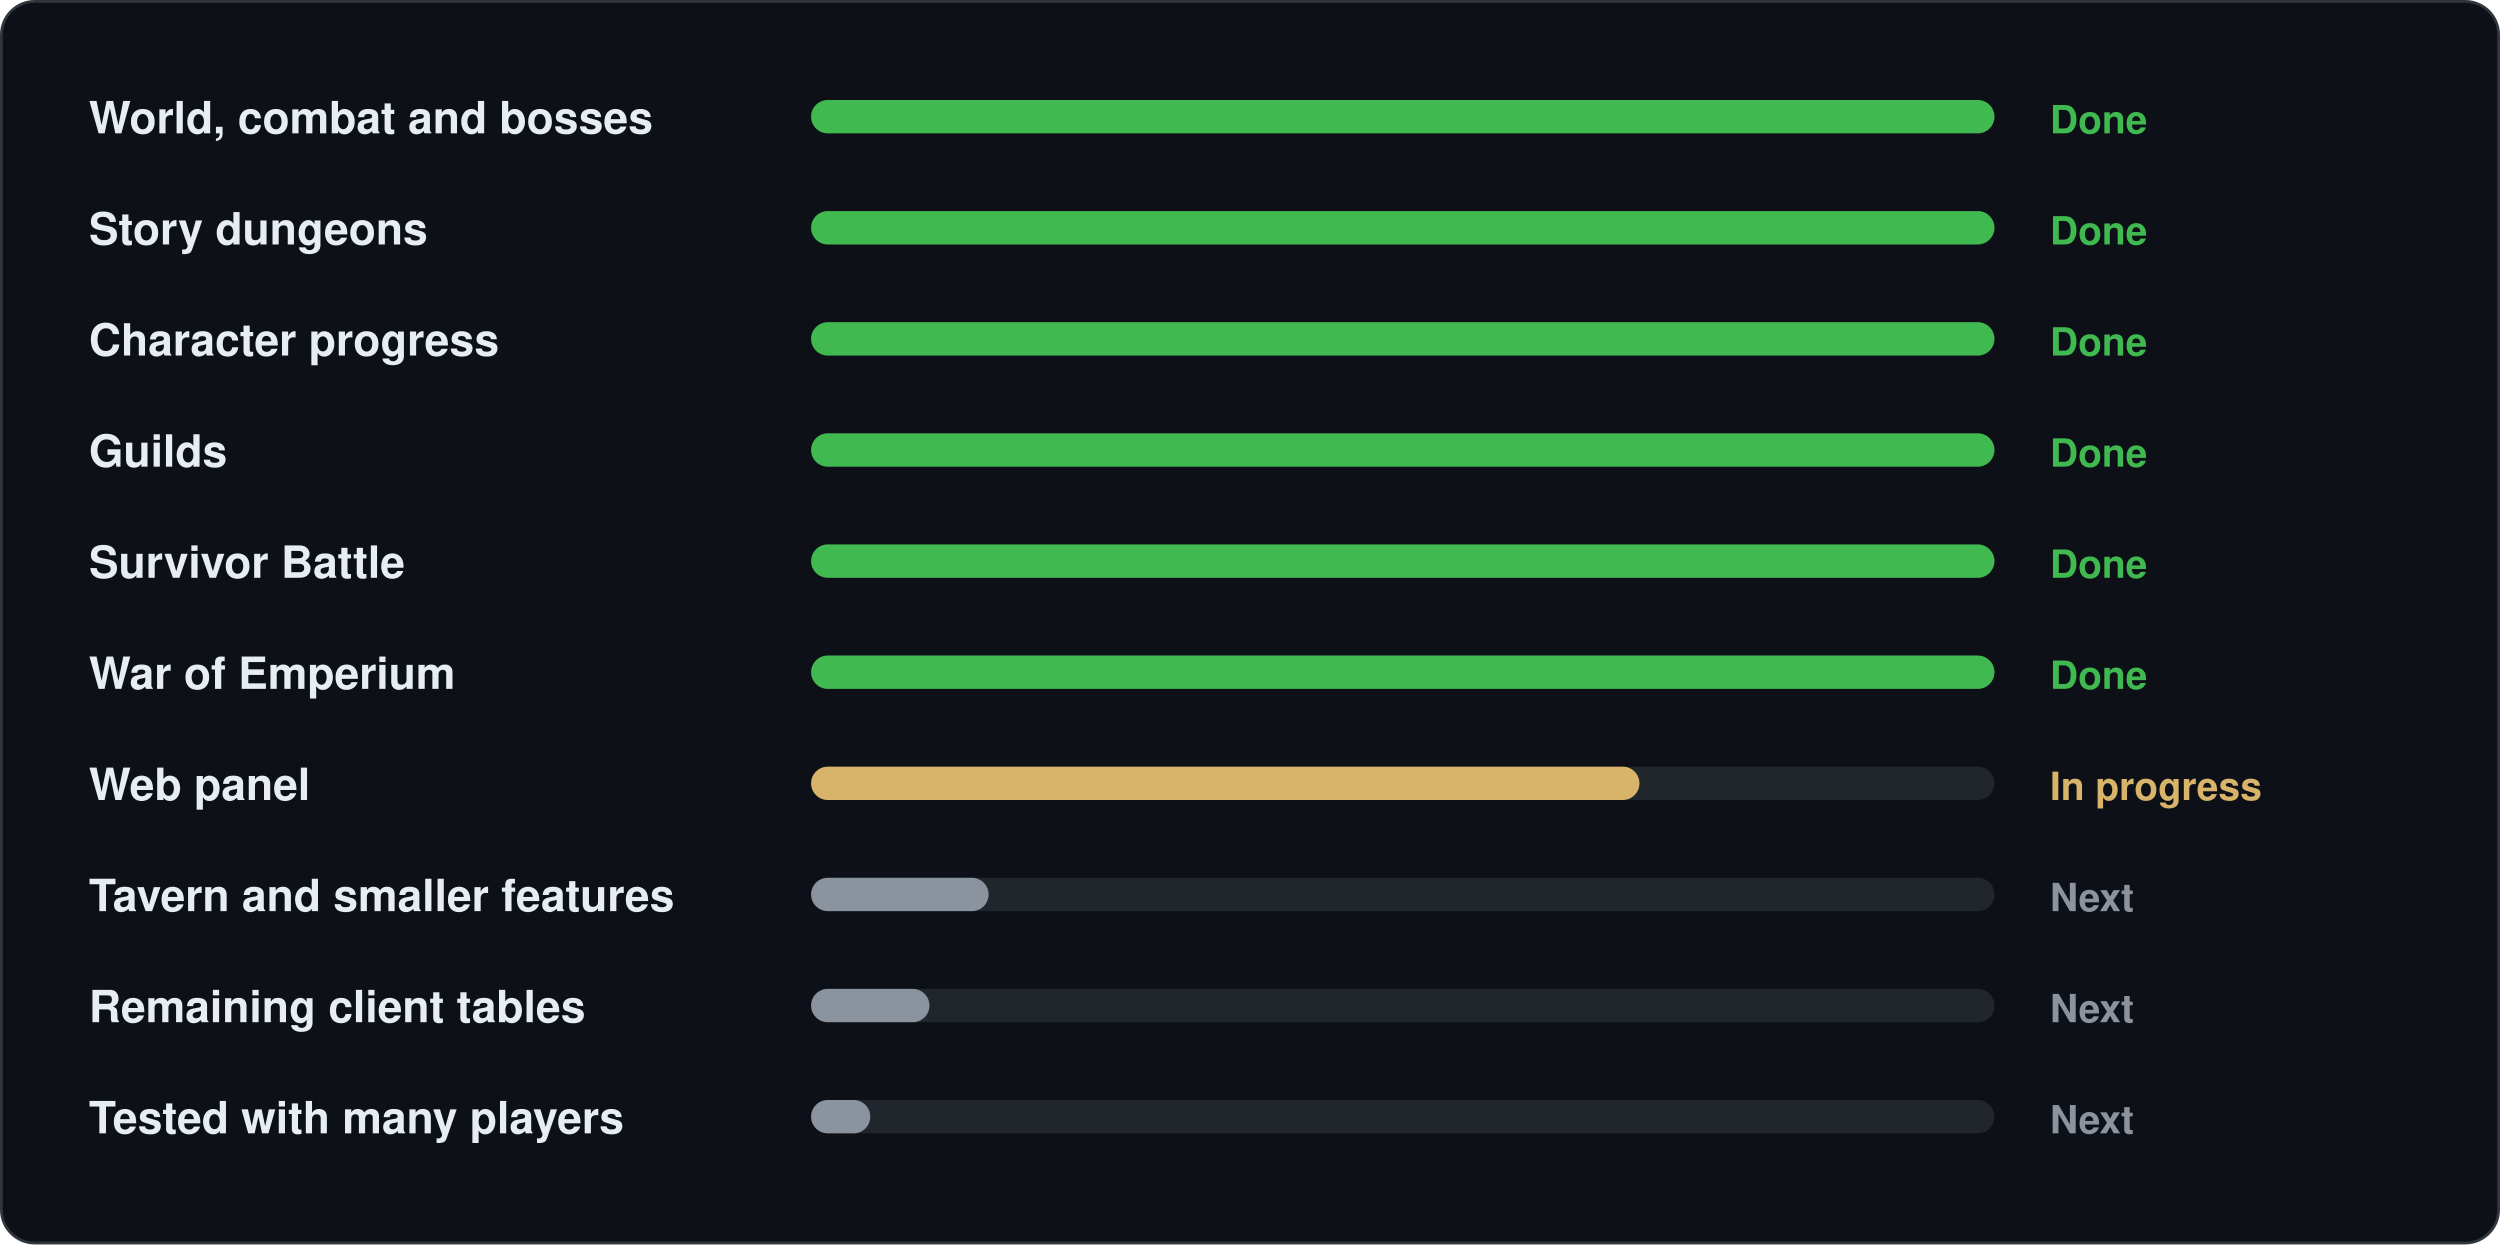
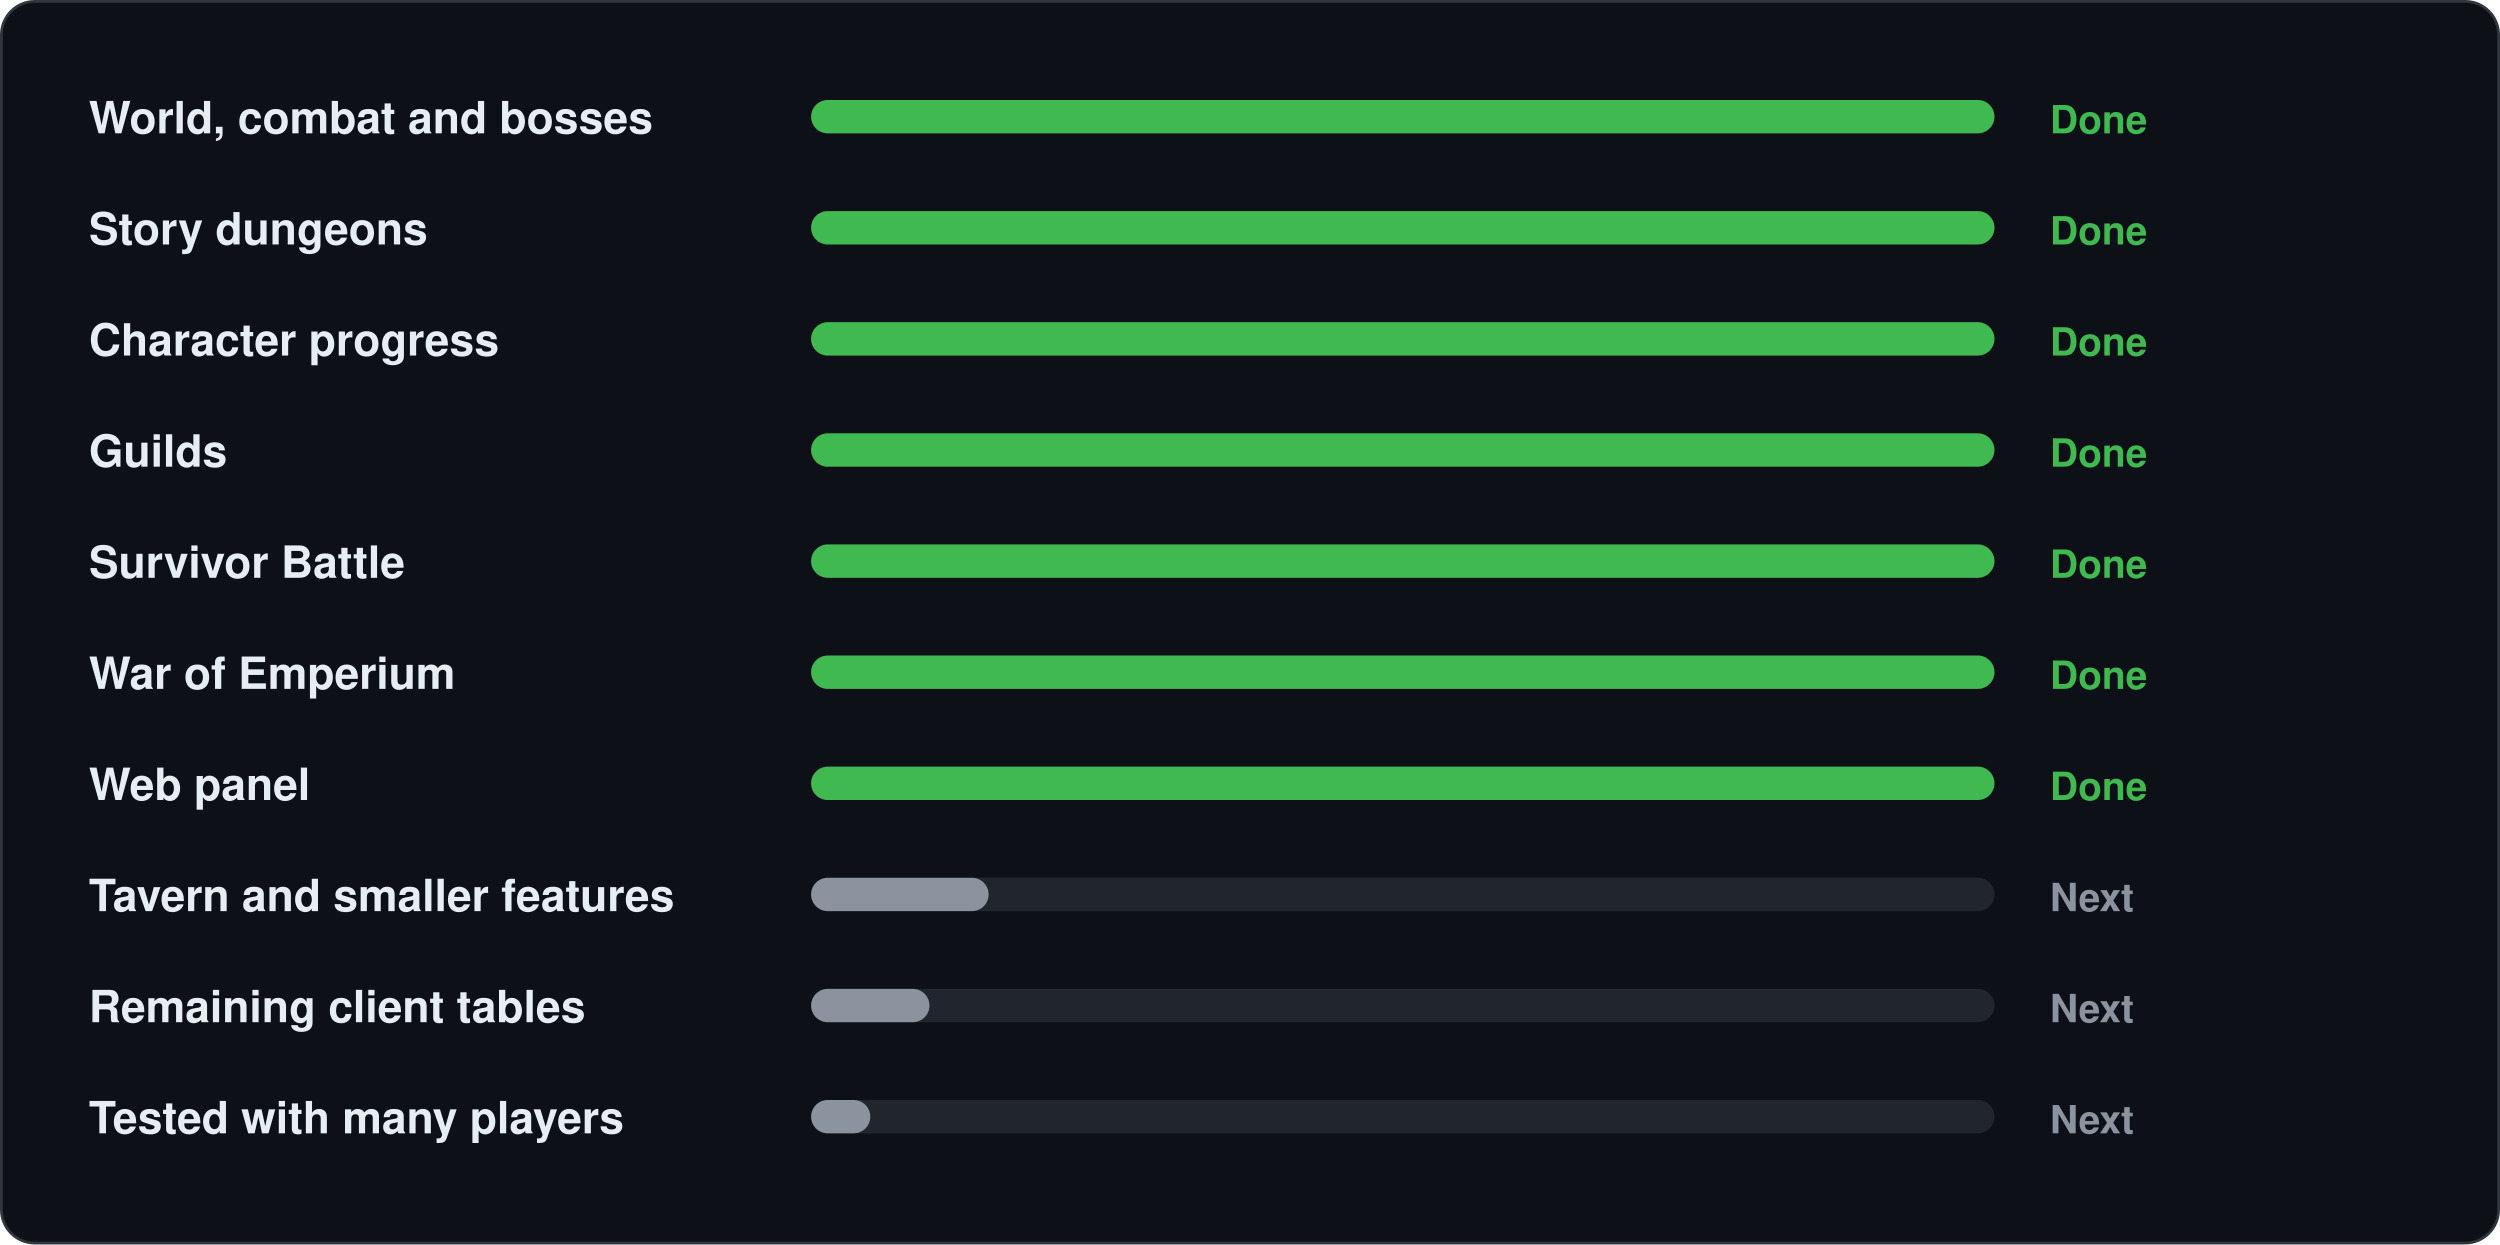
- <svg xmlns="http://www.w3.org/2000/svg" viewBox="0 0 900 448" width="900" height="448" role="img" aria-label="Progress by area: World, combat and bosses Done, Story dungeons Done, Character progress Done, Guilds Done, Survivor Battle Done, War of Emperium Done, Web panel In progress, Tavern and smaller features Next, Remaining client tables Next, Tested with many players Next">
+ <svg xmlns="http://www.w3.org/2000/svg" viewBox="0 0 900 448" width="900" height="448" role="img" aria-label="Progress by area: World, combat and bosses Done, Story dungeons Done, Character progress Done, Guilds Done, Survivor Battle Done, War of Emperium Done, Web panel Done, Tavern and smaller features Next, Remaining client tables Next, Tested with many players Next">
  <rect x="0.5" y="0.5" width="899" height="447" rx="12" fill="#0d1117" stroke="#30363d" />
  <text x="32" y="48" font-family="'Segoe UI', -apple-system, Helvetica, Arial, sans-serif" font-size="16" font-weight="600" fill="#e6edf3">World, combat and bosses</text>
  <rect x="292" y="36" width="426" height="12" rx="6" fill="#21262d" />
  <rect x="292" y="36" width="426.0" height="12" rx="6" fill="#3fb950" />
  <text x="738" y="48" font-family="'Segoe UI', -apple-system, Helvetica, Arial, sans-serif" font-size="14" font-weight="700" fill="#3fb950">Done</text>
  <text x="32" y="88" font-family="'Segoe UI', -apple-system, Helvetica, Arial, sans-serif" font-size="16" font-weight="600" fill="#e6edf3">Story dungeons</text>
  <rect x="292" y="76" width="426" height="12" rx="6" fill="#21262d" />
  <rect x="292" y="76" width="426.0" height="12" rx="6" fill="#3fb950" />
  <text x="738" y="88" font-family="'Segoe UI', -apple-system, Helvetica, Arial, sans-serif" font-size="14" font-weight="700" fill="#3fb950">Done</text>
  <text x="32" y="128" font-family="'Segoe UI', -apple-system, Helvetica, Arial, sans-serif" font-size="16" font-weight="600" fill="#e6edf3">Character progress</text>
  <rect x="292" y="116" width="426" height="12" rx="6" fill="#21262d" />
  <rect x="292" y="116" width="426.0" height="12" rx="6" fill="#3fb950" />
  <text x="738" y="128" font-family="'Segoe UI', -apple-system, Helvetica, Arial, sans-serif" font-size="14" font-weight="700" fill="#3fb950">Done</text>
  <text x="32" y="168" font-family="'Segoe UI', -apple-system, Helvetica, Arial, sans-serif" font-size="16" font-weight="600" fill="#e6edf3">Guilds</text>
  <rect x="292" y="156" width="426" height="12" rx="6" fill="#21262d" />
  <rect x="292" y="156" width="426.0" height="12" rx="6" fill="#3fb950" />
  <text x="738" y="168" font-family="'Segoe UI', -apple-system, Helvetica, Arial, sans-serif" font-size="14" font-weight="700" fill="#3fb950">Done</text>
  <text x="32" y="208" font-family="'Segoe UI', -apple-system, Helvetica, Arial, sans-serif" font-size="16" font-weight="600" fill="#e6edf3">Survivor Battle</text>
  <rect x="292" y="196" width="426" height="12" rx="6" fill="#21262d" />
  <rect x="292" y="196" width="426.0" height="12" rx="6" fill="#3fb950" />
  <text x="738" y="208" font-family="'Segoe UI', -apple-system, Helvetica, Arial, sans-serif" font-size="14" font-weight="700" fill="#3fb950">Done</text>
  <text x="32" y="248" font-family="'Segoe UI', -apple-system, Helvetica, Arial, sans-serif" font-size="16" font-weight="600" fill="#e6edf3">War of Emperium</text>
  <rect x="292" y="236" width="426" height="12" rx="6" fill="#21262d" />
  <rect x="292" y="236" width="426.0" height="12" rx="6" fill="#3fb950" />
  <text x="738" y="248" font-family="'Segoe UI', -apple-system, Helvetica, Arial, sans-serif" font-size="14" font-weight="700" fill="#3fb950">Done</text>
  <text x="32" y="288" font-family="'Segoe UI', -apple-system, Helvetica, Arial, sans-serif" font-size="16" font-weight="600" fill="#e6edf3">Web panel</text>
  <rect x="292" y="276" width="426" height="12" rx="6" fill="#21262d" />
-   <rect x="292" y="276" width="298.2" height="12" rx="6" fill="#d8b46a" />
-   <text x="738" y="288" font-family="'Segoe UI', -apple-system, Helvetica, Arial, sans-serif" font-size="14" font-weight="700" fill="#d8b46a">In progress</text>
+   <rect x="292" y="276" width="426.0" height="12" rx="6" fill="#3fb950" />
+   <text x="738" y="288" font-family="'Segoe UI', -apple-system, Helvetica, Arial, sans-serif" font-size="14" font-weight="700" fill="#3fb950">Done</text>
  <text x="32" y="328" font-family="'Segoe UI', -apple-system, Helvetica, Arial, sans-serif" font-size="16" font-weight="600" fill="#e6edf3">Tavern and smaller features</text>
  <rect x="292" y="316" width="426" height="12" rx="6" fill="#21262d" />
  <rect x="292" y="316" width="63.9" height="12" rx="6" fill="#8b949e" />
  <text x="738" y="328" font-family="'Segoe UI', -apple-system, Helvetica, Arial, sans-serif" font-size="14" font-weight="700" fill="#8b949e">Next</text>
  <text x="32" y="368" font-family="'Segoe UI', -apple-system, Helvetica, Arial, sans-serif" font-size="16" font-weight="600" fill="#e6edf3">Remaining client tables</text>
  <rect x="292" y="356" width="426" height="12" rx="6" fill="#21262d" />
  <rect x="292" y="356" width="42.6" height="12" rx="6" fill="#8b949e" />
  <text x="738" y="368" font-family="'Segoe UI', -apple-system, Helvetica, Arial, sans-serif" font-size="14" font-weight="700" fill="#8b949e">Next</text>
  <text x="32" y="408" font-family="'Segoe UI', -apple-system, Helvetica, Arial, sans-serif" font-size="16" font-weight="600" fill="#e6edf3">Tested with many players</text>
  <rect x="292" y="396" width="426" height="12" rx="6" fill="#21262d" />
  <rect x="292" y="396" width="21.3" height="12" rx="6" fill="#8b949e" />
  <text x="738" y="408" font-family="'Segoe UI', -apple-system, Helvetica, Arial, sans-serif" font-size="14" font-weight="700" fill="#8b949e">Next</text>
</svg>
